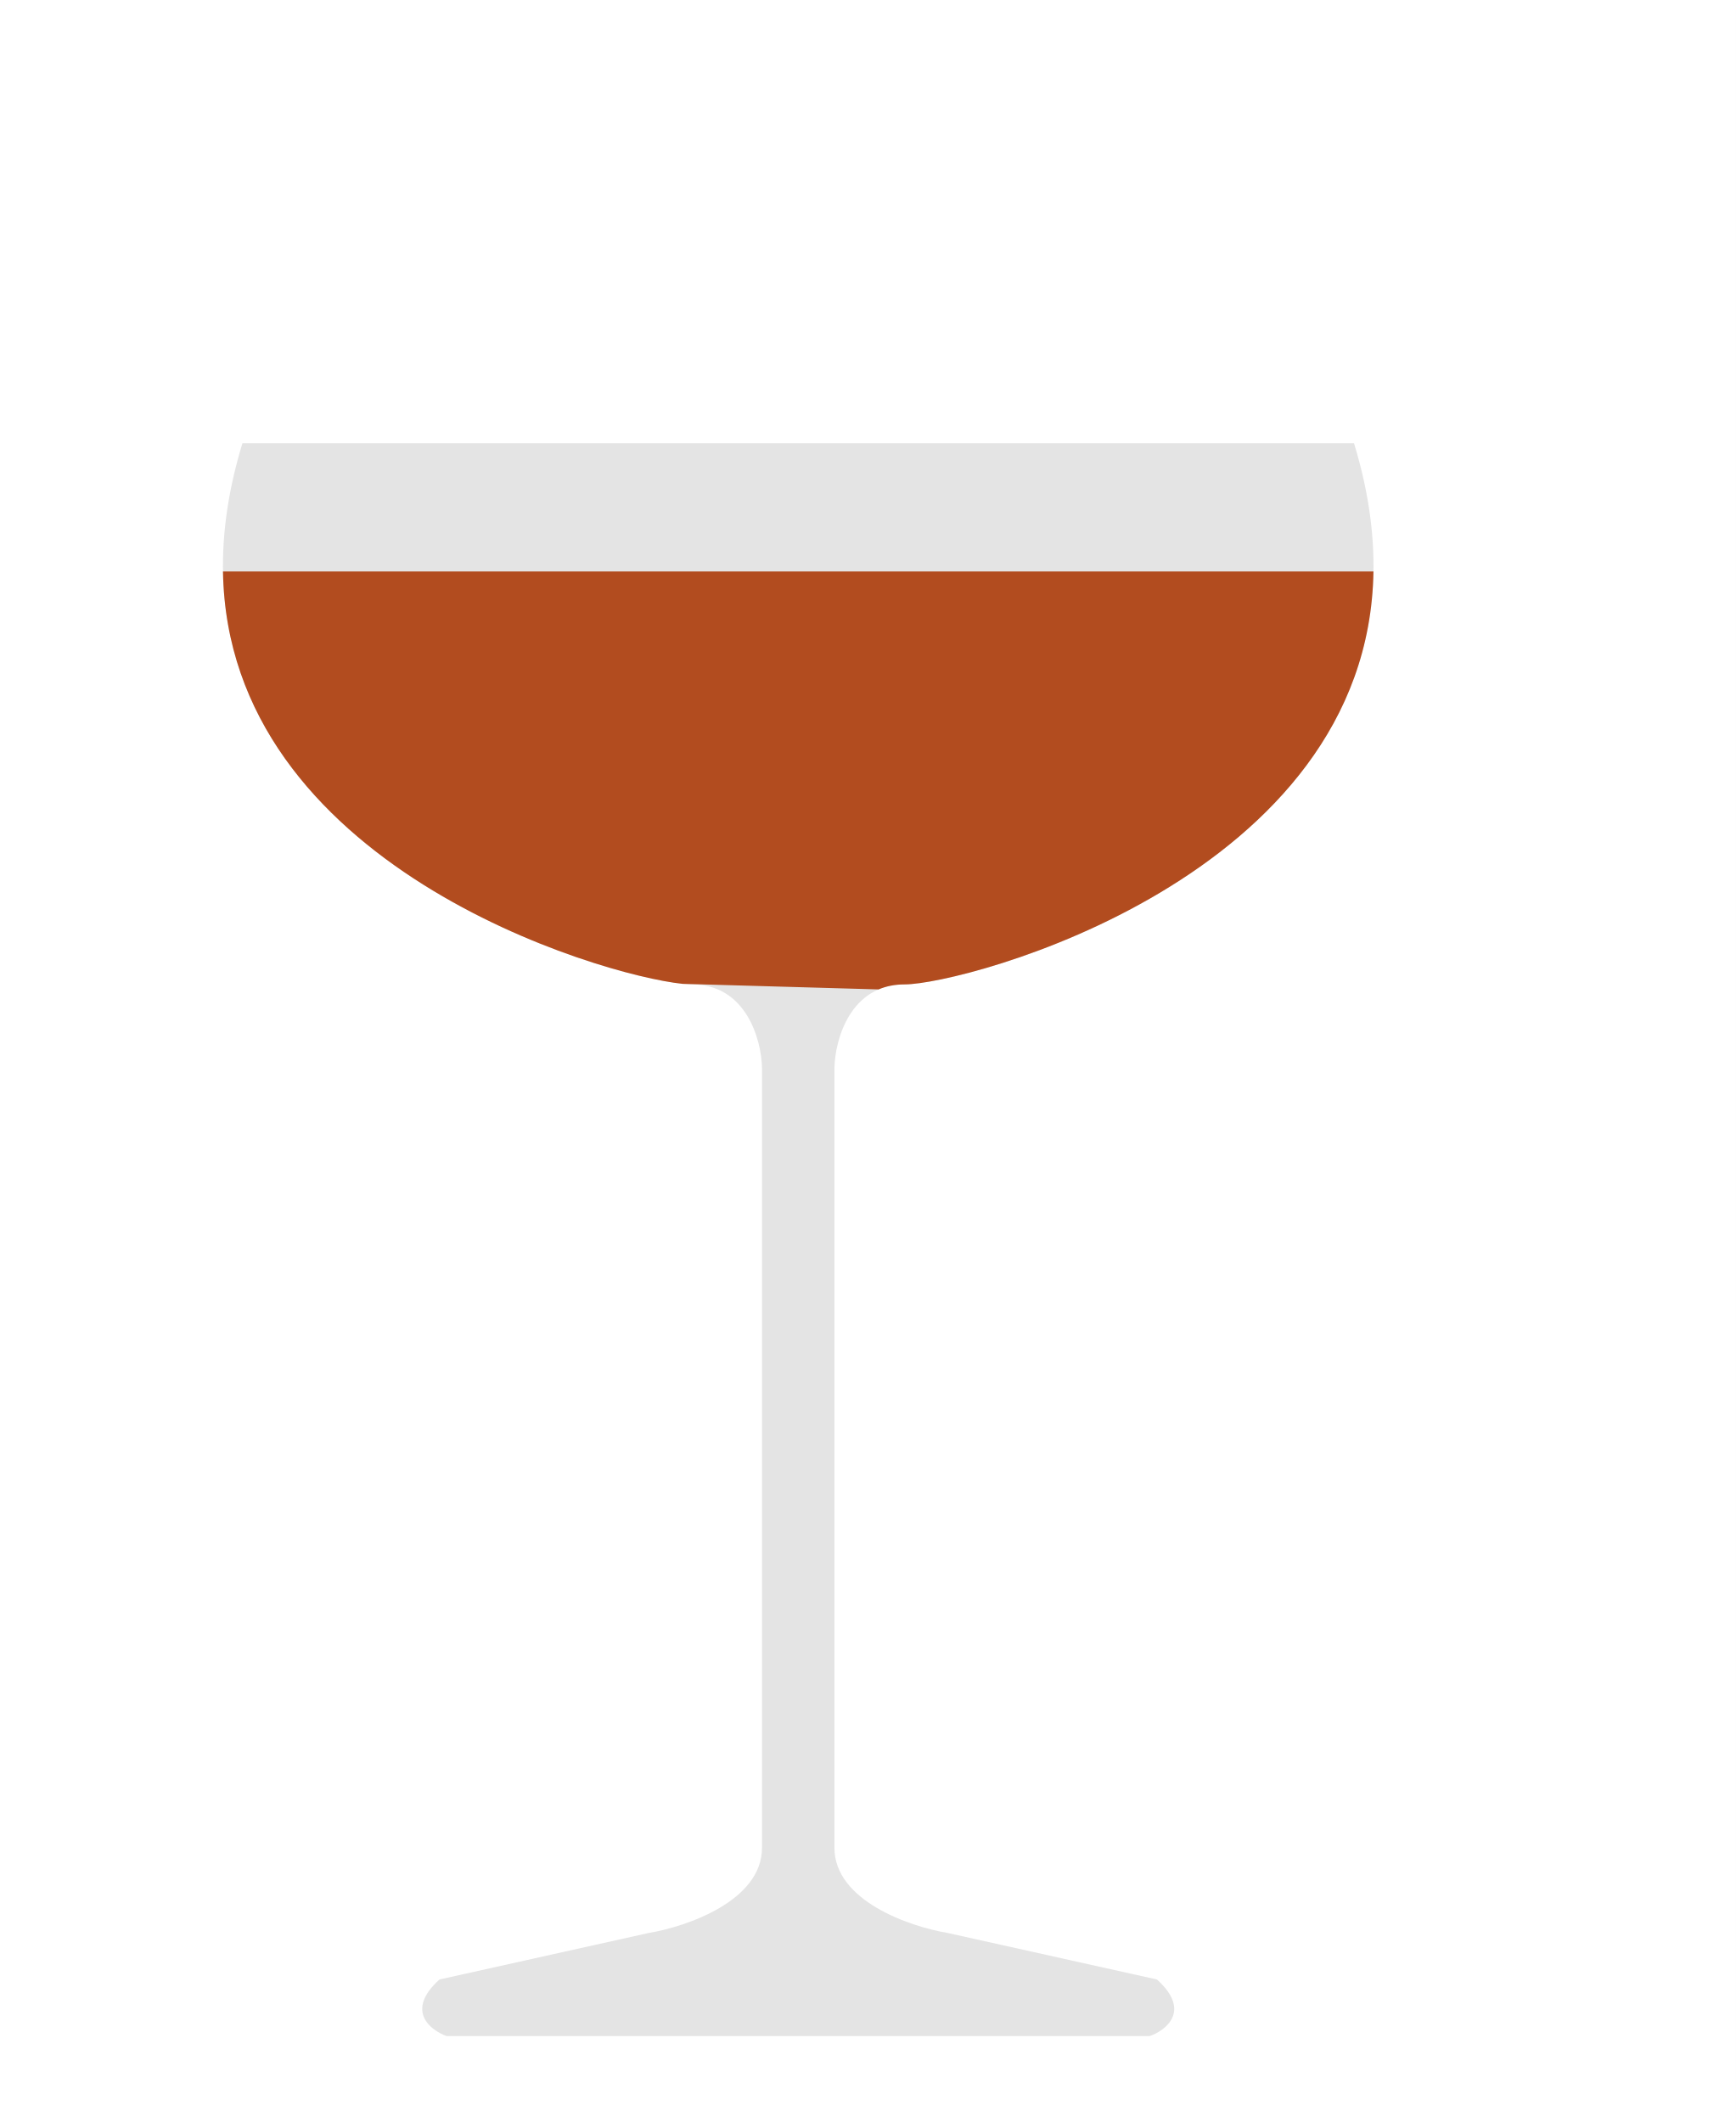
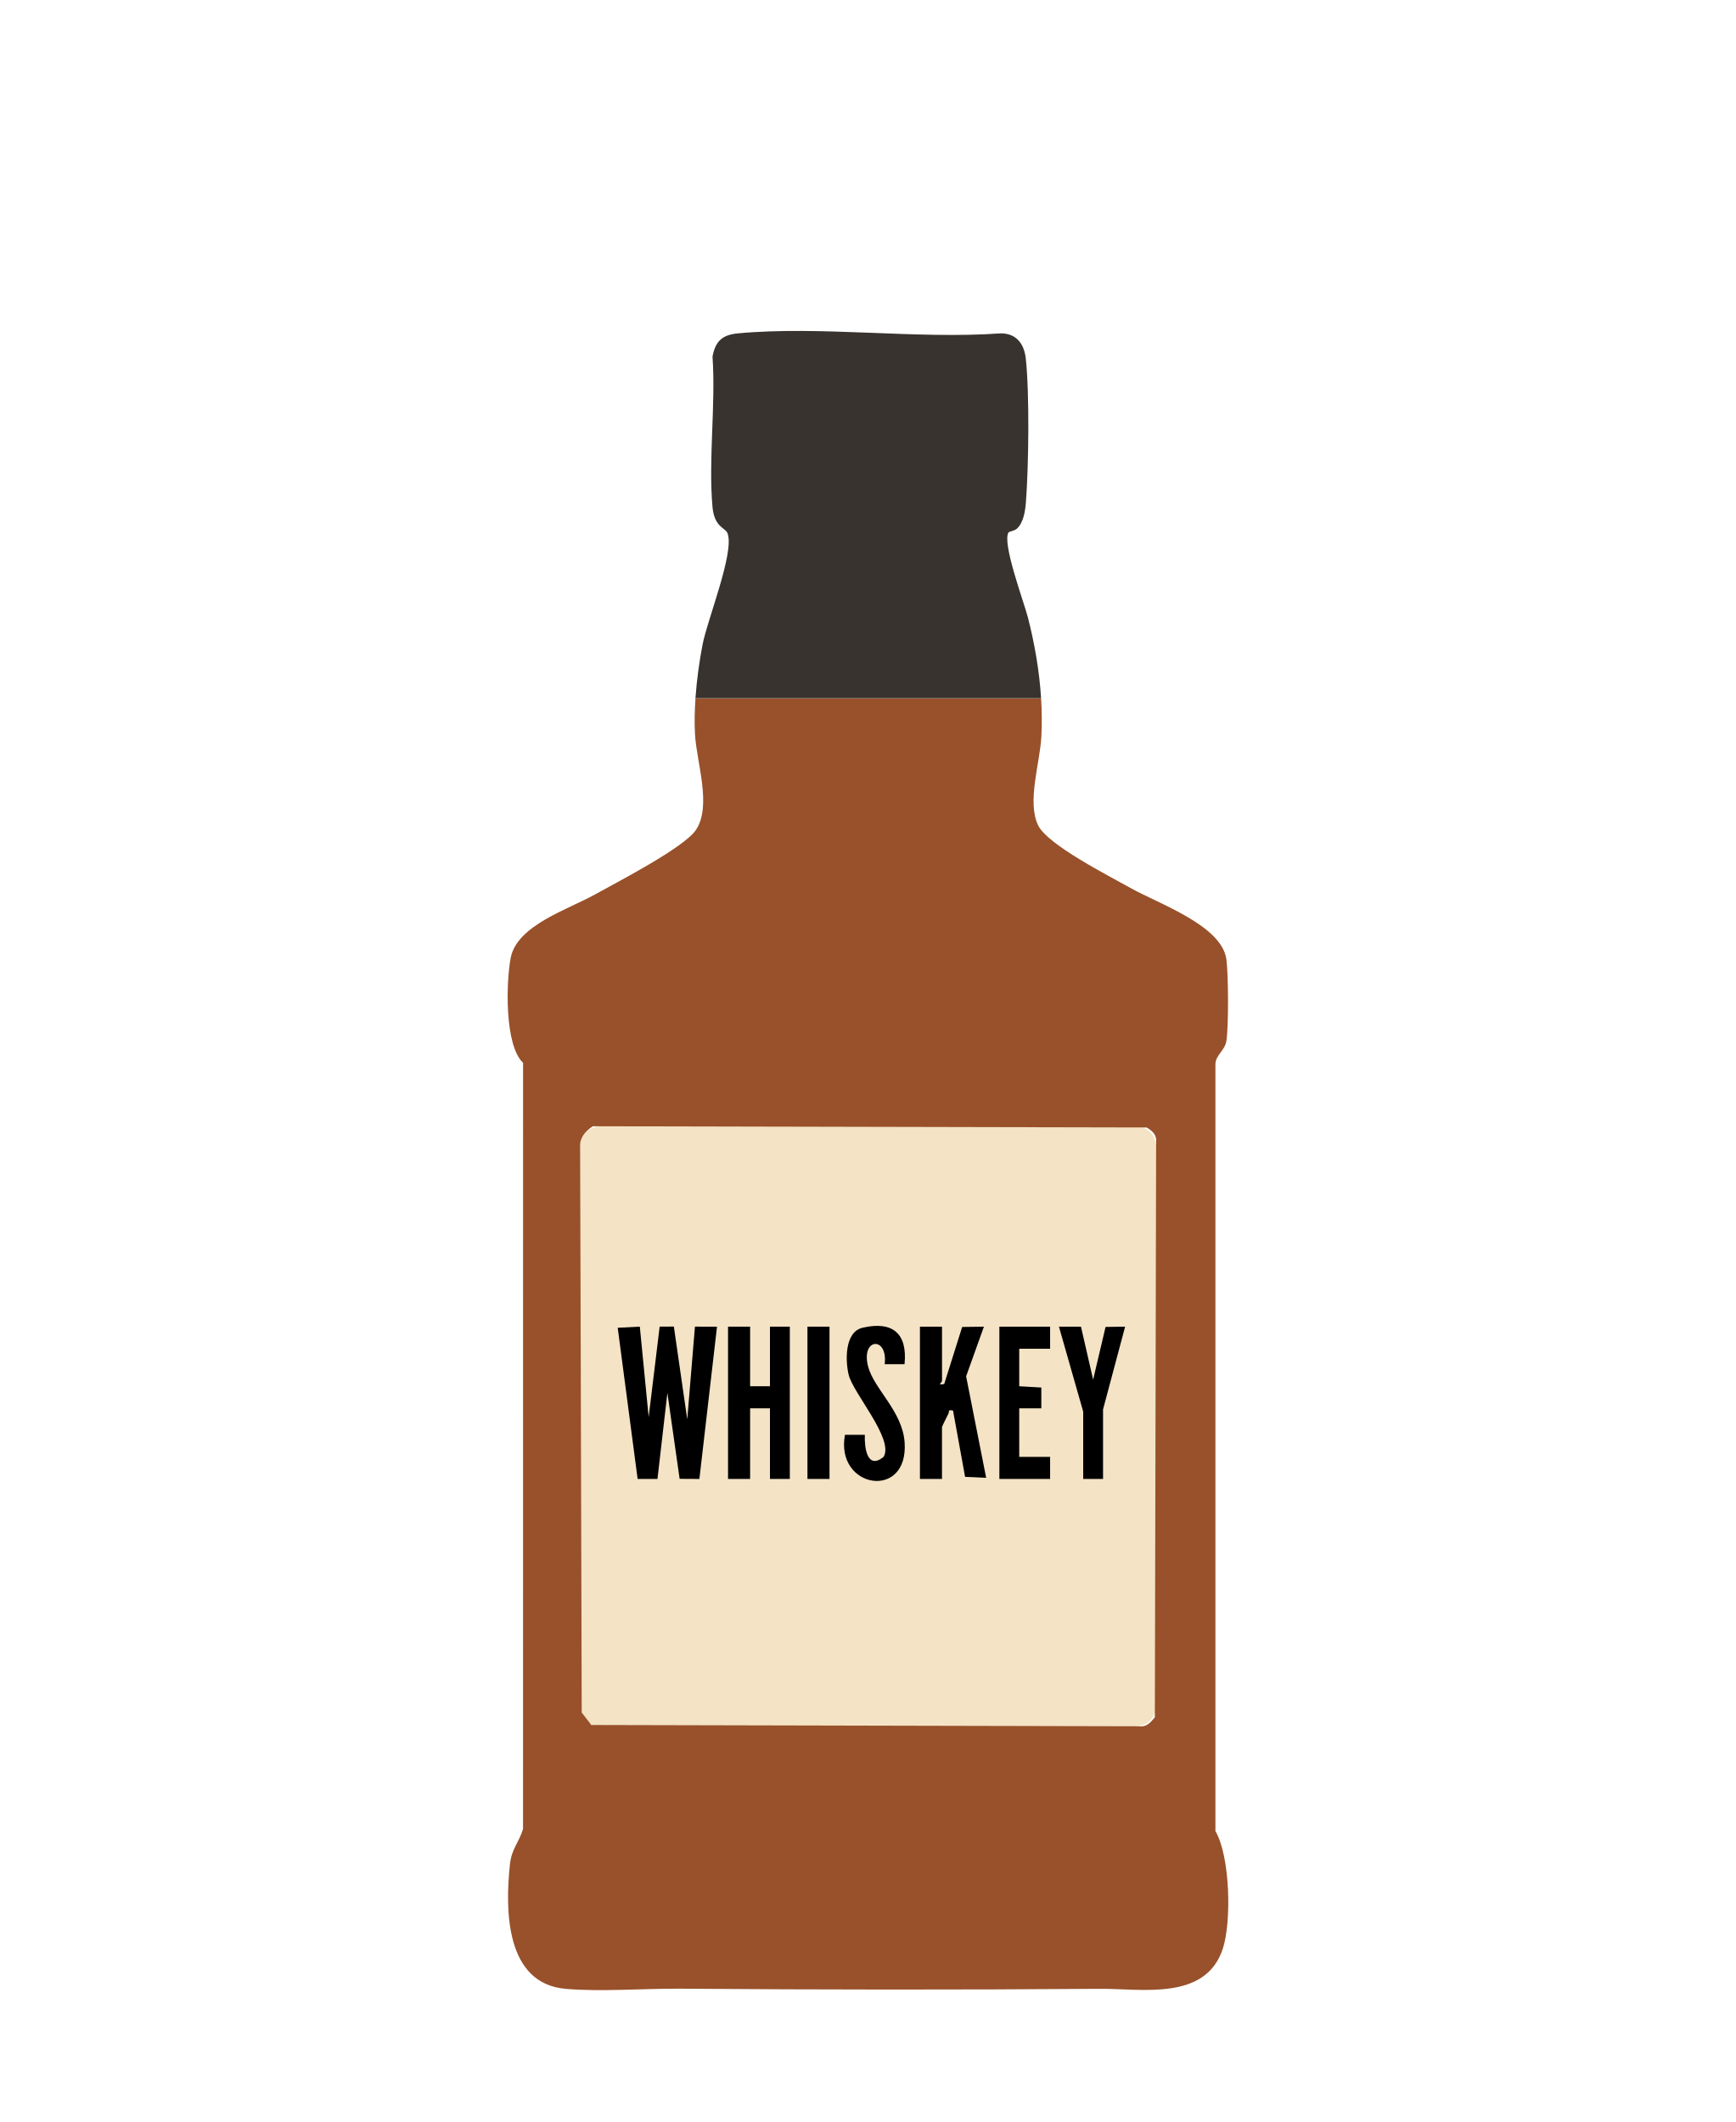
<svg xmlns="http://www.w3.org/2000/svg" width="355" height="434" viewBox="0 0 355 434" fill="none">
  <rect width="355" height="434" fill="white" />
-   <path fill-rule="evenodd" clip-rule="evenodd" d="M49.578 90.656H164.149L276.894 90.656C302.251 173.57 198.904 201.335 184.978 201.335C173.837 201.335 170.779 212.676 170.642 218.346V377.917C170.642 388.772 186.07 394.05 193.784 395.333L236.586 404.85C243.631 411.168 238.557 415.199 235.139 416.424H164.149H162.322H91.333C87.915 415.199 82.84 411.168 89.885 404.85L132.687 395.333C140.401 394.05 155.829 388.772 155.829 377.917V218.346C155.693 212.676 152.634 201.335 141.494 201.335C127.567 201.335 24.221 173.57 49.578 90.656Z" fill="#D9D9D9" fill-opacity="0.7" />
-   <path fill-rule="evenodd" clip-rule="evenodd" d="M139.602 201.221C122.433 199.453 46.563 176.931 45.6 116.884H280.871C279.867 179.535 197.318 201.335 184.978 201.335C182.95 201.335 181.189 201.711 179.666 202.36L139.602 201.221Z" fill="#B24C1F" />
+   <path d="M232.253 230.351H122.825C120.509 230.351 118.631 232.229 118.631 234.545V348.893C118.631 351.209 120.509 353.086 122.825 353.086H232.253C234.569 353.086 236.446 351.209 236.446 348.893V234.545C236.446 232.229 234.569 230.351 232.253 230.351Z" fill="#F4E3C5" />
+   <path d="M130.842 271.329L132.652 289.837L134.9 271.329L137.803 271.316L140.543 290.297L142.118 271.329L146.628 271.338L143.025 302.48L138.985 302.458L136.48 284.871L134.453 302.48L130.395 302.476L126.324 271.564L130.842 271.329Z" fill="black" />
+   <path d="M153.398 271.333V283.521H157.456V271.333H161.519V302.48H157.456V288.035H153.398V302.48H148.884V271.333H153.398Z" fill="black" />
+   <path d="M192.643 271.333V282.393C192.643 282.849 191.478 283.341 193.09 283.07L196.764 271.397L201.21 271.338L197.572 281.494L201.671 302.25L197.36 302.051L194.895 288.491C193.722 288.279 194.196 288.649 193.952 289.132C193.744 289.552 192.638 291.723 192.638 291.872V302.48H188.129V271.333H192.638H192.643Z" fill="black" />
+   <path d="M184.978 279.008H180.915C181.633 273.252 175.991 273.586 177.525 279.473C178.735 284.113 184.554 288.604 184.996 295.014C185.818 306.918 170.736 304.466 172.795 293.452H176.857C176.754 296.052 177.318 300.697 180.694 297.971C182.884 294.346 174.456 284.939 173.553 281.183C172.844 278.231 172.741 272.408 176.388 271.555C182.522 270.124 185.61 272.715 184.978 279.008Z" fill="black" />
+   <path d="M214.748 271.333V275.847H208.433V283.521L212.952 283.783L212.947 288.035H208.433V297.966H214.748V302.48H204.371V271.333H214.748Z" fill="black" />
+   <path d="M221.515 288.712L216.554 271.338H221.059L223.546 282.172L226.087 271.392L230.087 271.333L225.573 288.261V302.48H221.515V288.712Z" fill="black" />
+   <path d="M169.635 271.333H165.125V302.48H169.635V271.333Z" fill="black" />
+   <path d="M248.553 374.505V217.816C248.477 215.798 250.476 214.977 250.806 212.851C251.266 209.849 251.212 199.291 250.797 196.217C249.849 189.243 236.898 184.837 231.134 181.587C226.755 179.113 214.256 172.803 212.311 168.826C209.963 164.023 212.685 156.074 212.961 150.608C213.091 148.007 213.064 145.407 212.906 142.816H142.226C142.05 145.335 141.996 147.827 142.123 150.134C142.434 155.907 145.626 164.831 142.312 169.742C139.839 173.417 126.22 180.395 121.67 182.941C116.149 186.029 105.695 189.243 104.431 195.932C103.492 200.898 103.158 213.754 106.968 217.378L106.959 374.059C106.155 376.817 104.634 378.035 104.282 381.308C103.271 390.697 103.375 405.729 115.711 406.771C123.056 407.394 131.677 406.677 139.202 406.735C167.699 406.956 196.114 406.979 224.877 406.762C233.544 406.699 246.558 409.29 250.07 398.542C251.867 393.04 251.578 379.674 248.553 374.505ZM236.429 233.615L236.167 351.222C235.323 352.224 234.519 353.254 233.048 353.064L120.93 352.802L118.961 350.256L118.641 234.522C118.524 232.699 119.787 231.259 121.236 230.347L234.479 230.595C235.648 231.281 236.6 232.116 236.429 233.611V233.615Z" fill="#98512A" />
+   <path d="M210.198 126.245C209.417 123.194 204.867 111.038 206.243 108.898C206.361 108.718 207.453 108.578 207.95 108.131C209.304 106.921 209.661 104.506 209.796 102.75C210.365 95.392 210.55 80.582 209.782 73.391C209.457 70.344 207.873 68.159 204.609 68.182C187.339 69.419 167.902 66.593 150.893 68.182C147.733 68.475 146.293 69.766 145.711 72.931C146.393 82.852 144.84 93.871 145.702 103.653C146.077 107.928 148.383 107.891 148.808 109.124C150.18 113.123 144.668 126.688 143.675 131.829C143.021 135.215 142.483 139.042 142.222 142.803H212.902C212.554 137.205 211.579 131.649 210.198 126.236V126.245Z" fill="#38332E" />
</svg>
